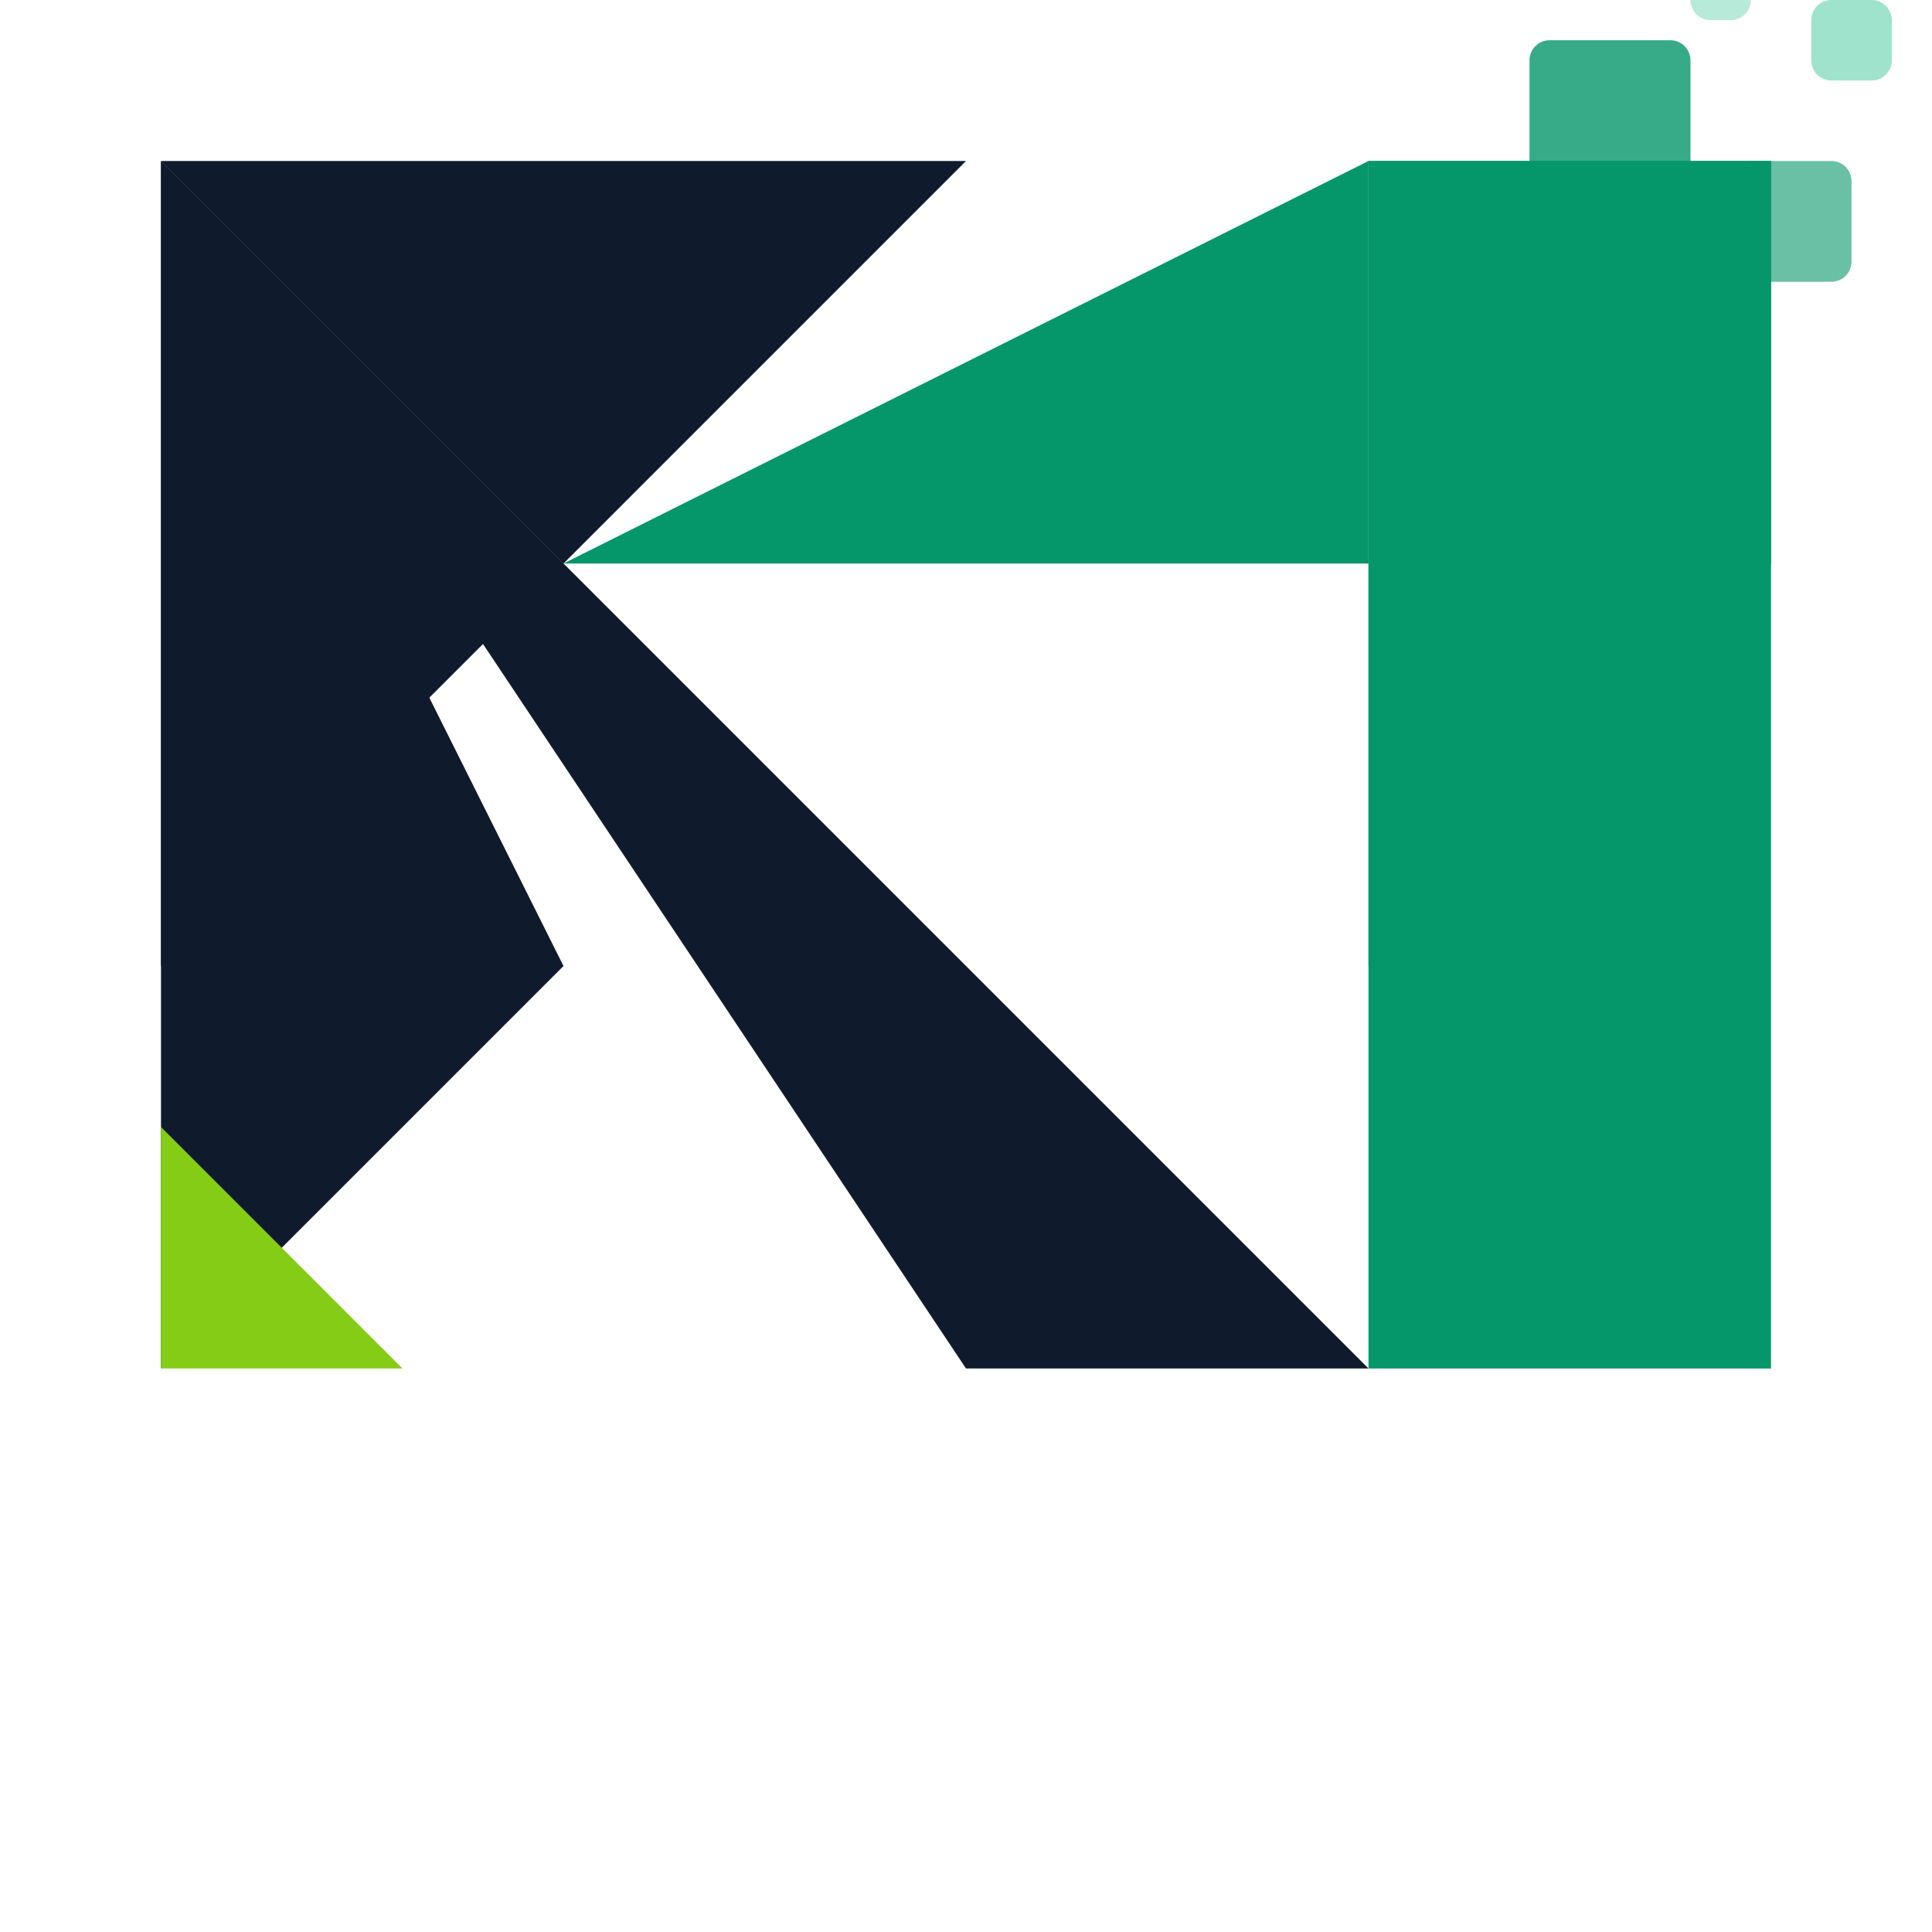
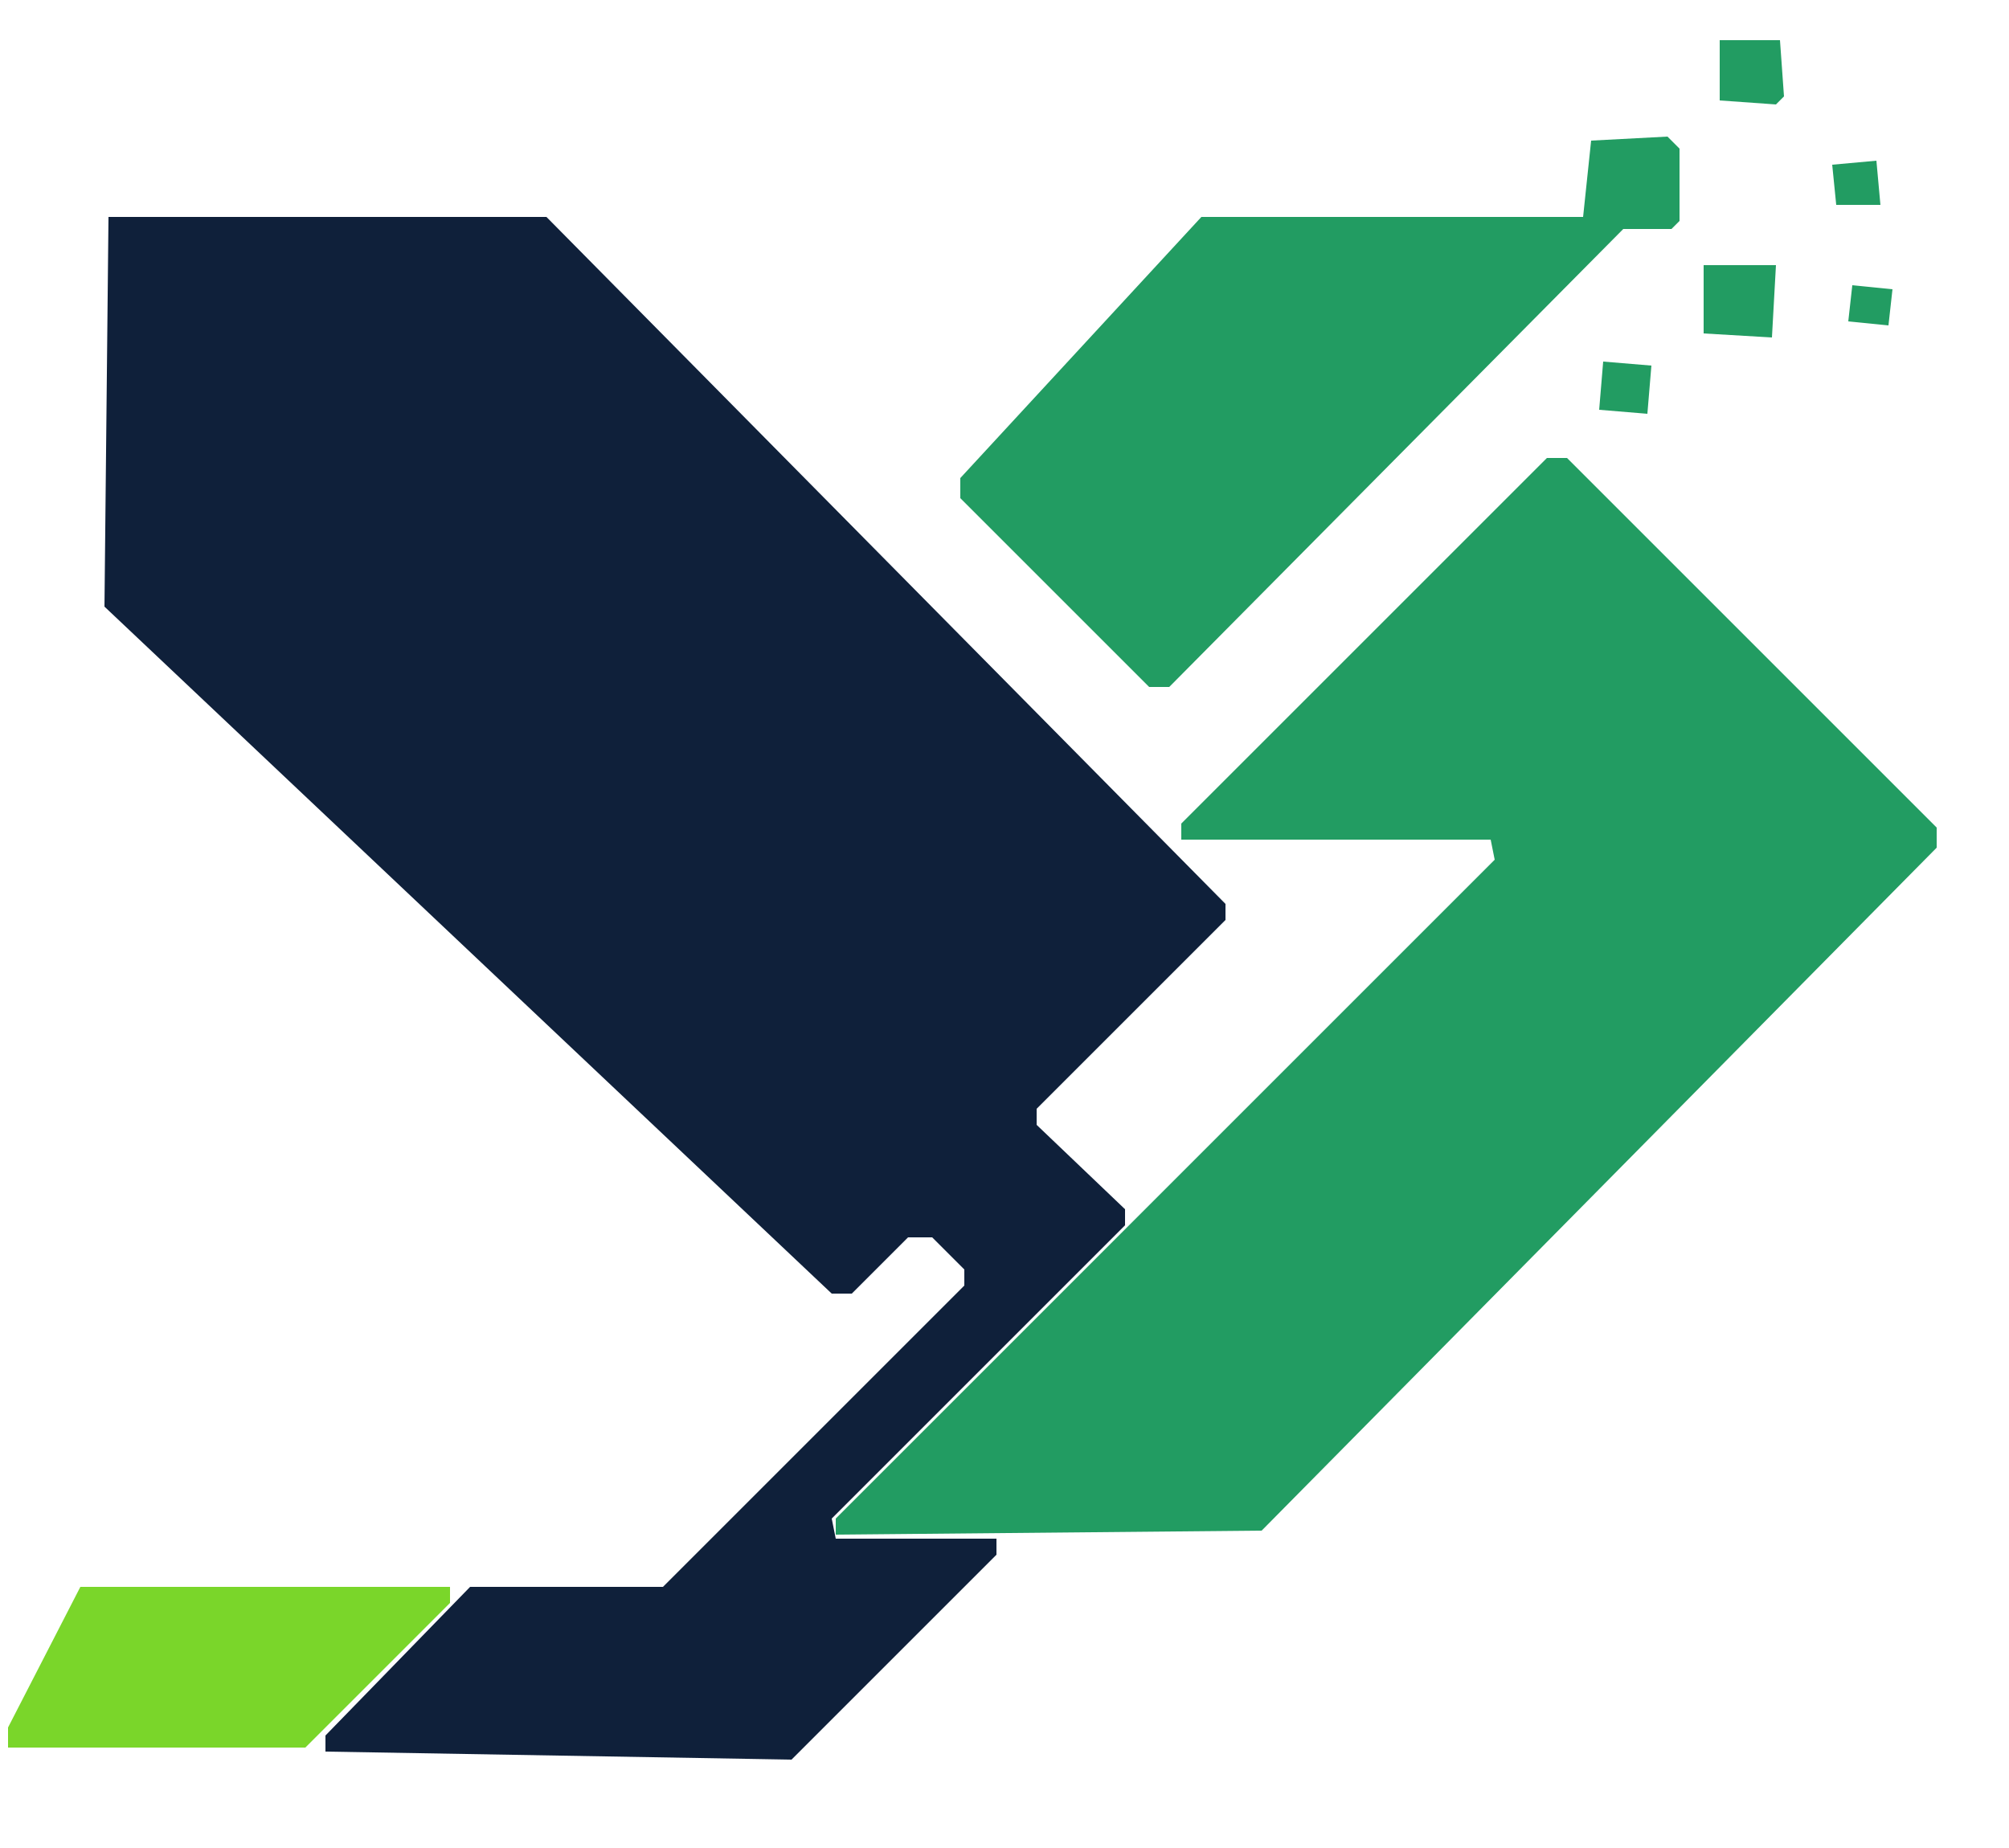
- <svg xmlns="http://www.w3.org/2000/svg" viewBox="0 0 48 48" fill="none">
-   <path d="M4 4 L24 4 L14 14 L4 4Z" fill="#0F1B2D" />
-   <path d="M4 4 L4 24 L14 14 L4 4Z" fill="#0F1B2D" />
-   <path d="M4 4 L34 34 L24 34 L4 4Z" fill="#0F1B2D" />
-   <path d="M4 4 L4 34 L14 24 L4 4Z" fill="#0F1B2D" />
-   <path d="M34 4 L44 4 L44 14 L34 4Z" fill="#059669" />
-   <path d="M34 4 L44 14 L34 24 L34 4Z" fill="#059669" />
-   <path d="M34 4 L44 4 L44 34 L34 34Z" fill="#059669" />
-   <path d="M14 14 L34 4 L34 14 L14 14Z" fill="#059669" />
-   <rect x="38" y="1" width="4" height="4" rx="0.5" fill="#059669" opacity="0.8" />
-   <rect x="43" y="4" width="3" height="3" rx="0.5" fill="#059669" opacity="0.6" />
-   <rect x="40" y="7" width="2.5" height="2.5" rx="0.5" fill="#059669" opacity="0.5" />
-   <rect x="45" y="0" width="2" height="2" rx="0.5" fill="#10B981" opacity="0.4" />
-   <rect x="42" y="-1" width="1.5" height="1.5" rx="0.5" fill="#10B981" opacity="0.3" />
-   <path d="M4 28 L10 34 L4 34Z" fill="#84CC16" />
+ <svg xmlns="http://www.w3.org/2000/svg" viewBox="0 0 500 460">
+   <path d="M 27,54 26,151 207,322 212,322 226,308 232,308 240,316 240,320 165,395 117,395 81,432 81,436 197,438 248,387 248,383 208,383 207,378 280,305 280,301 258,280 258,276 305,229 305,225 136,54 Z" fill="#0F203A" fill-rule="evenodd" />
+   <path d="M 482,206 390,114 385,114 294,205 294,209 371,209 372,214 208,378 208,382 314,381 482,211 Z M 399,90 398,102 410,103 411,91 Z M 461,71 460,80 470,81 471,72 Z M 424,66 424,83 441,84 442,66 Z M 456,41 457,51 468,51 467,40 Z M 418,37 415,34 396,35 394,54 299,54 239,119 239,124 286,171 291,171 404,57 416,57 418,55 Z M 428,10 428,25 442,26 444,24 443,10 Z" fill="#229C62" fill-rule="evenodd" />
+   <path d="M 2,435 76,435 112,399 112,395 20,395 2,430 Z" fill="#7AD62A" fill-rule="evenodd" />
</svg>
